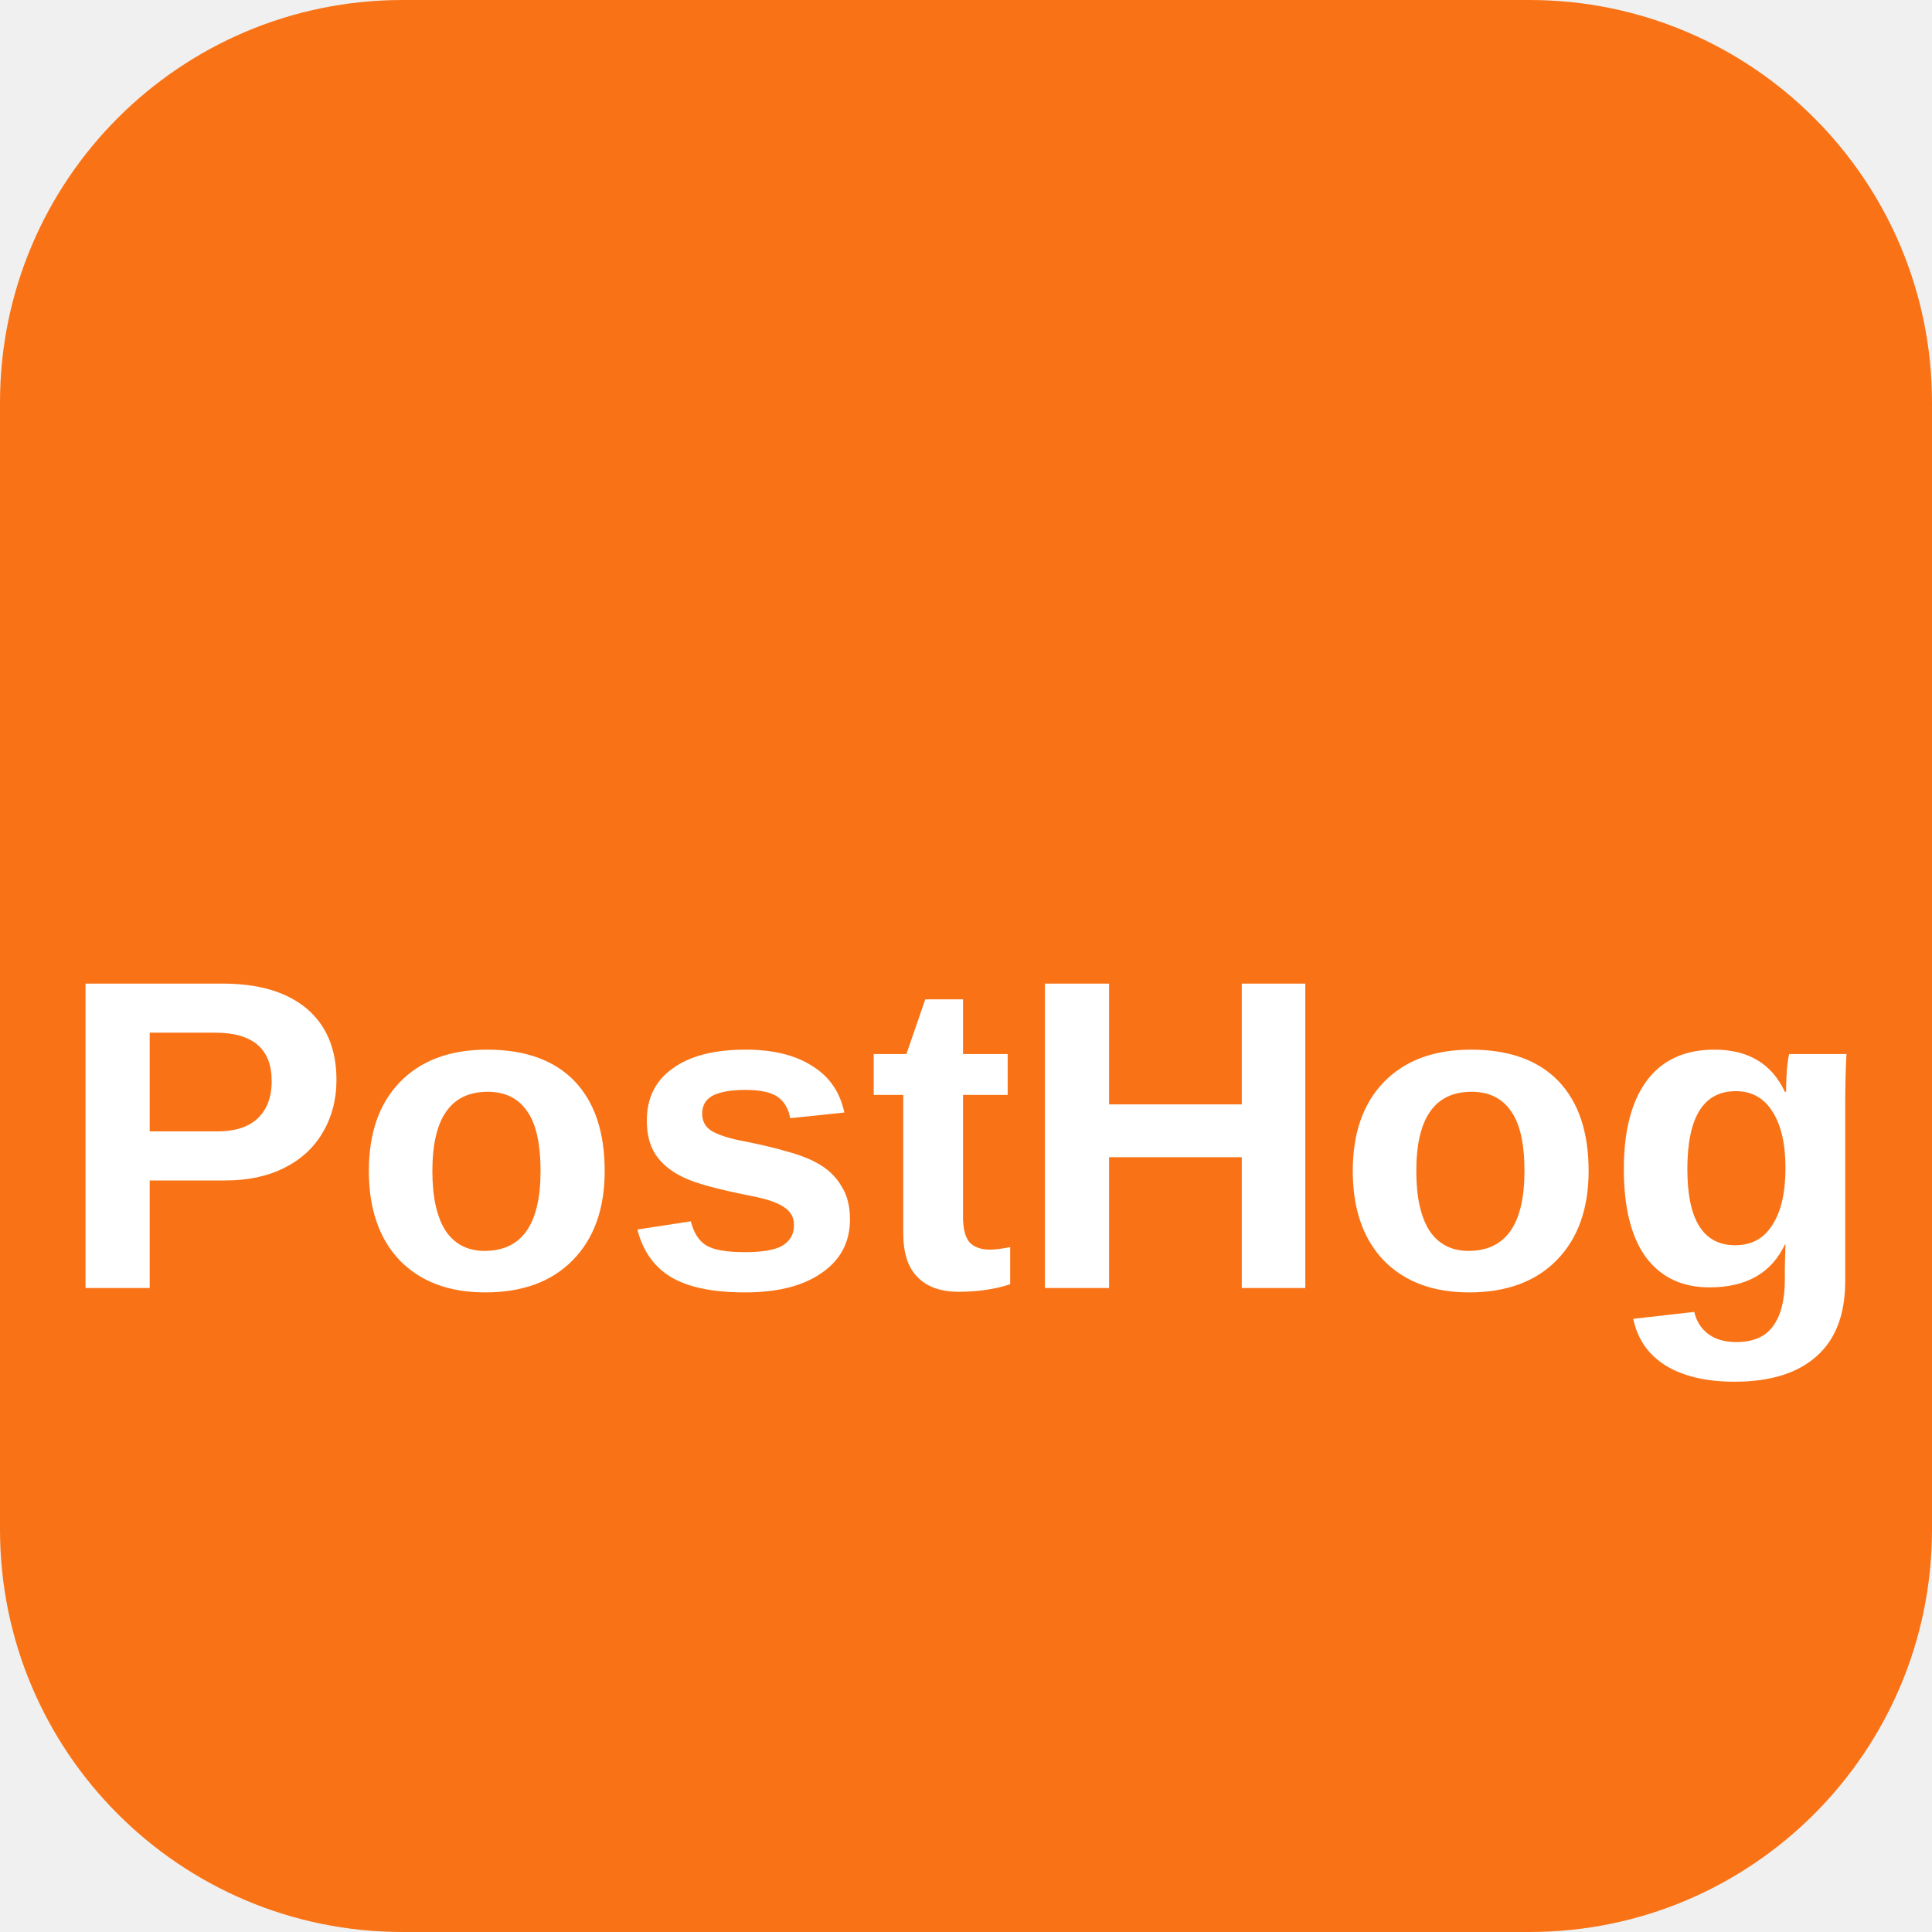
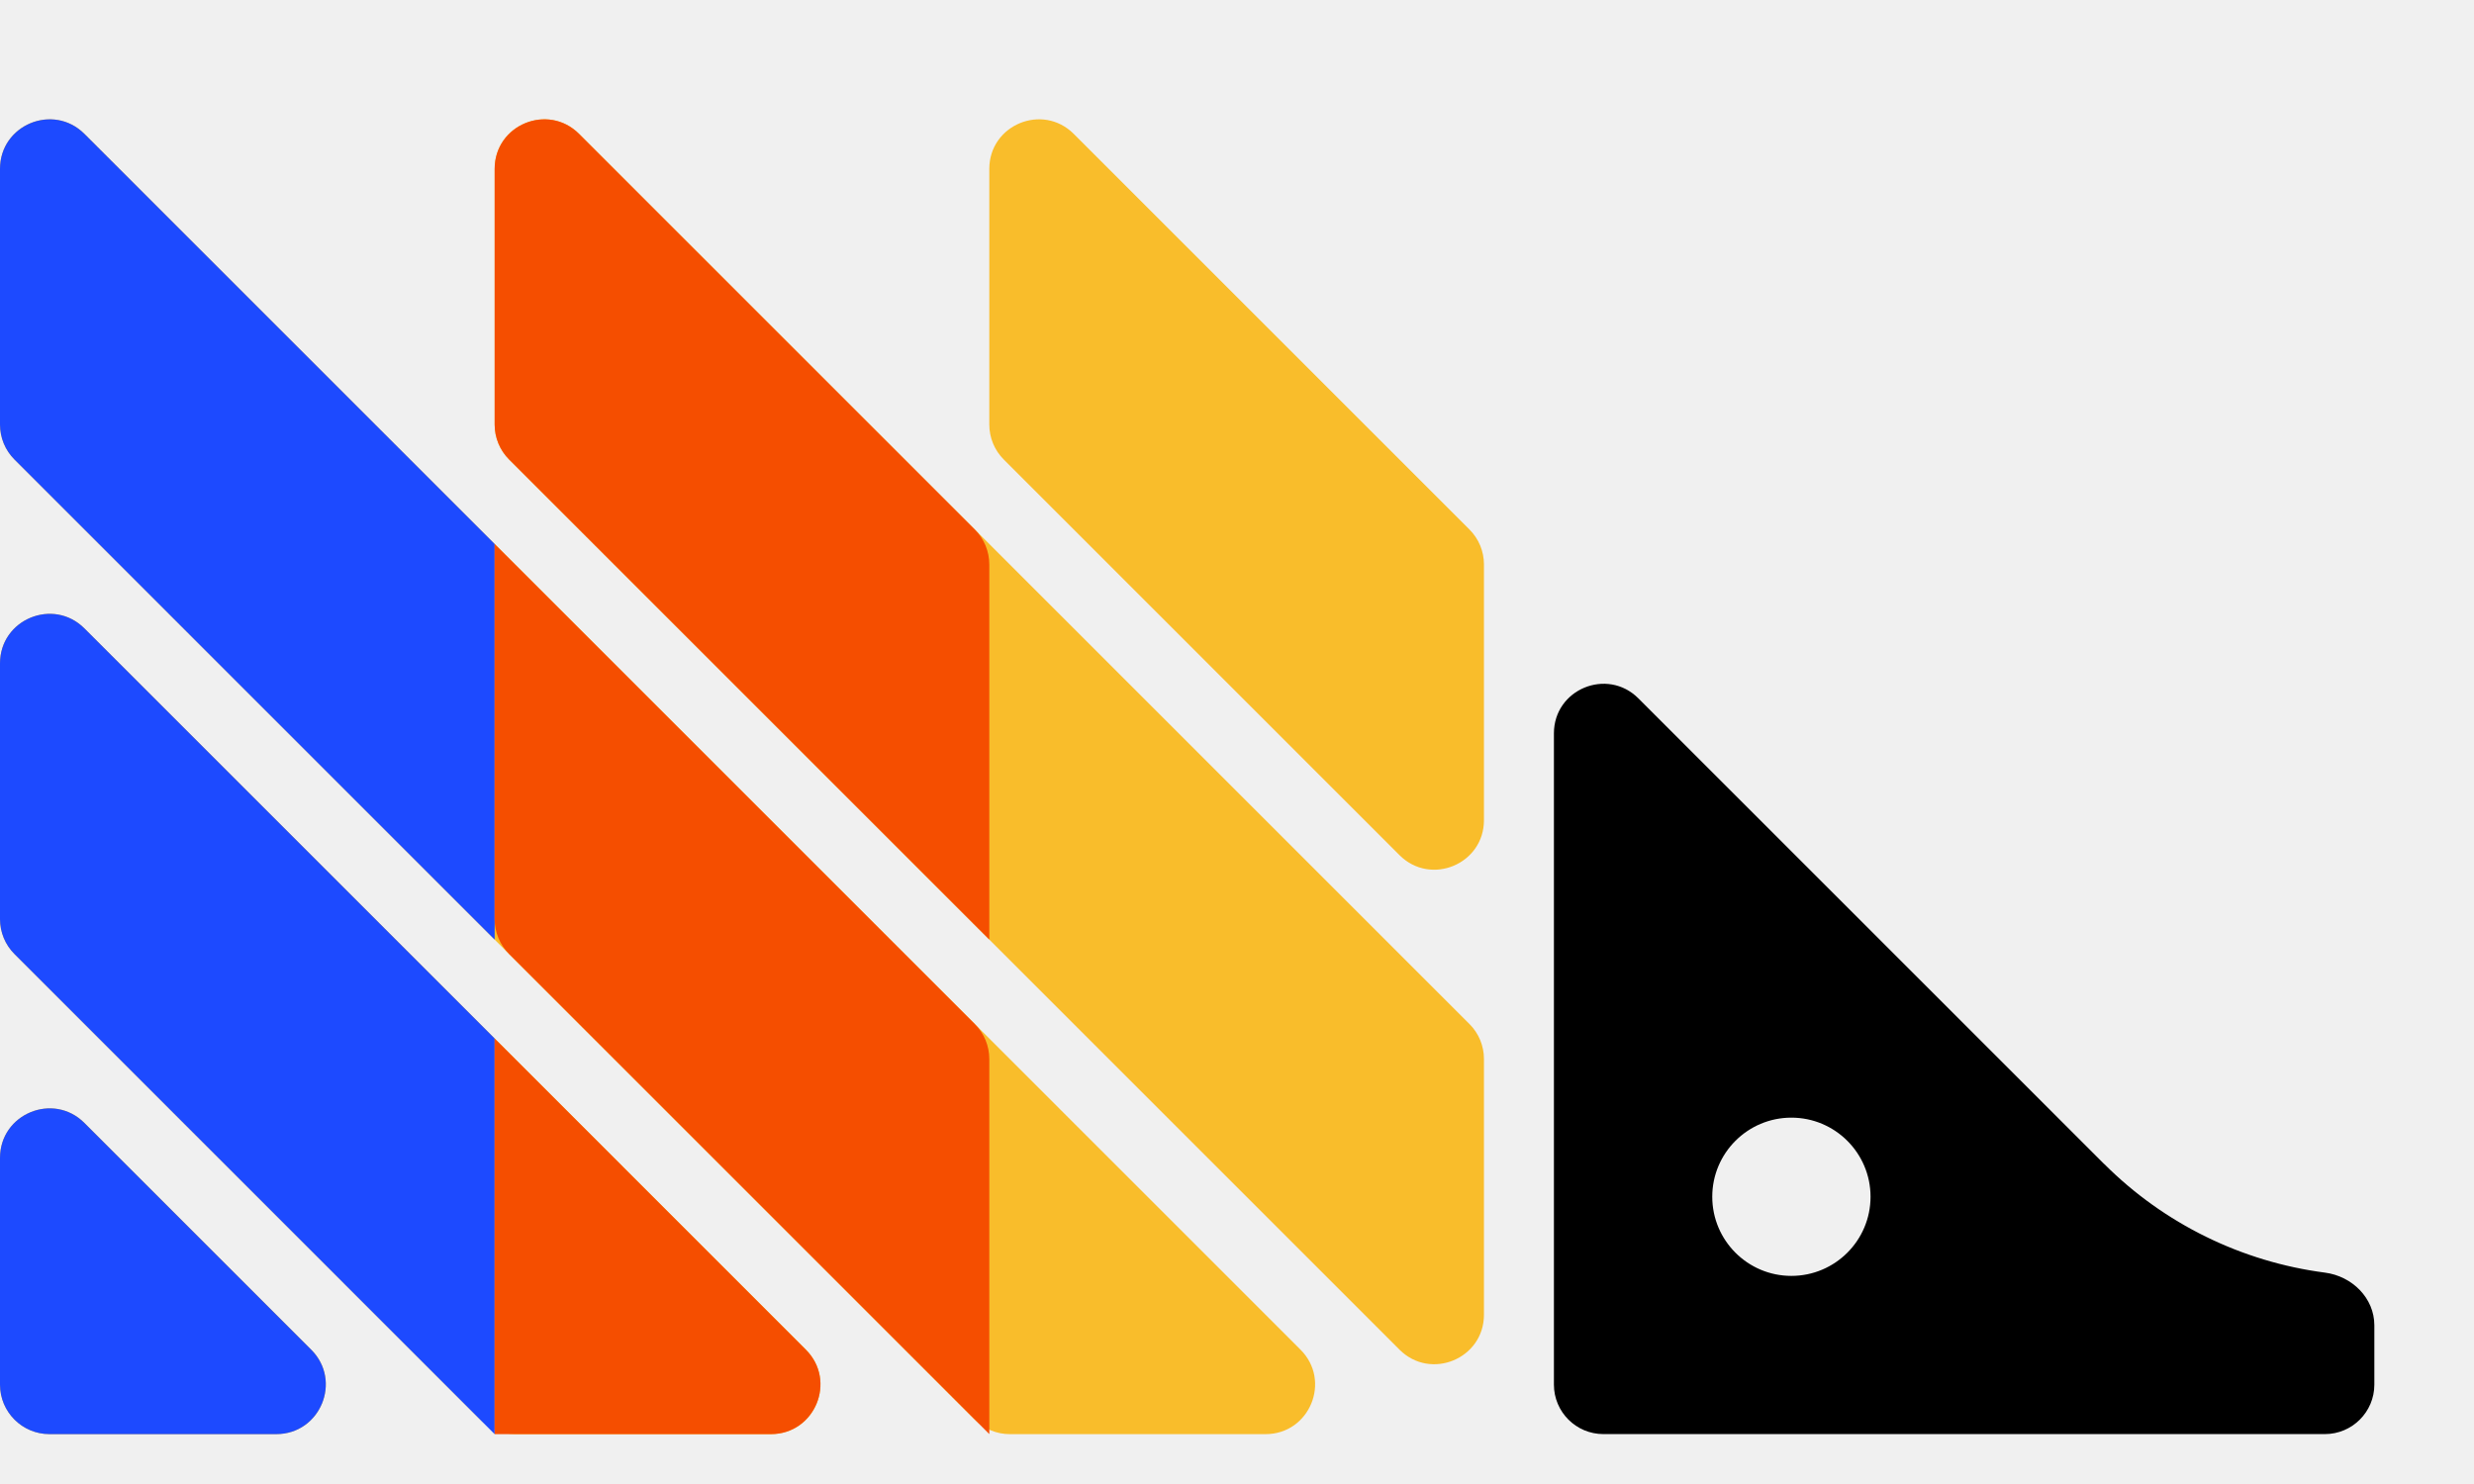
- <svg xmlns="http://www.w3.org/2000/svg" width="48" height="48" viewBox="0 0 48 48">
-   <rect width="48" height="48" rx="10" fill="#f97316" />
-   <text x="24" y="32" font-family="Arial,sans-serif" font-weight="bold" font-size="11" fill="#fff" text-anchor="middle">PostHog</text>
+ <svg xmlns="http://www.w3.org/2000/svg" width="50" height="30" viewBox="0 0 50 30" fill="none">
+   <path d="M10.891 17.206c-.368.737-1.42.737-1.789 0L8.221 15.443c-.141-.281-.141-.613 0-.894l.881-1.763c.369-.737 1.42-.737 1.789 0l.881 1.763c.141.281.141.613 0 .894l-.881 1.763zM10.891 27.203c-.368.737-1.42.737-1.789 0L8.221 25.44c-.141-.281-.141-.613 0-.894l.881-1.763c.369-.737 1.42-.737 1.789 0l.881 1.763c.141.281.141.613 0 .894l-.881 1.763z" fill="#1D4AFF" />
+   <path d="M0 23.408c0-.891 1.077-1.337 1.707-.707l4.583 4.583c.63.63.184 1.707-.707 1.707H1c-.552 0-1-.448-1-1v-4.583zm0-4.828c0 .265.105.52.293.707l9.411 9.411c.188.188.442.293.707.293h5.169c.891 0 1.337-1.077.707-1.707L1.707 12.704C1.077 12.074 0 12.52 0 13.411v5.169zm0-9.997c0 .265.105.52.293.707L19.701 28.699c.188.188.442.293.707.293h5.169c.891 0 1.337-1.077.707-1.707L1.707 2.707C1.077 2.077 0 2.523 0 3.414v5.169zm9.997 0c0 .265.105.52.293.707l17.994 17.994c.63.63 1.707.184 1.707-.707v-5.169c0-.265-.105-.52-.293-.707l-17.994-17.994c-.63-.63-1.707-.184-1.707.707v5.169zm11.704-5.876c-.63-.63-1.707-.184-1.707.707v5.169c0 .265.105.52.293.707l7.997 7.997c.63.63 1.707.184 1.707-.707v-5.169c0-.265-.105-.52-.293-.707l-7.997-7.997z" fill="#F9BD2B" />
+   <path d="M42.525 23.531l-9.413-9.413c-.63-.63-1.707-.184-1.707.707v13.166c0 .552.448 1 1 1h14.581c.552 0 1-.448 1-1v-1.199c0-.552-.45-.993-.997-1.065-1.681-.219-3.253-.986-4.463-2.197zm-6.321 2.262c-.883 0-1.599-.717-1.599-1.6 0-.883.717-1.599 1.599-1.599.883 0 1.6.717 1.6 1.599 0 .883-.717 1.6-1.6 1.6z" fill="#000" />
+   <path d="M0 27.992c0 .552.448 1 1 1h4.583c.891 0 1.337-1.077.707-1.707l-4.583-4.583C1.077 22.071 0 22.517 0 23.408v4.583zM9.997 10.997L1.707 2.707C1.077 2.077 0 2.523 0 3.414v5.169c0 .265.105.52.293.707L9.997 18.995V10.997zM1.707 12.704C1.077 12.074 0 12.52 0 13.411v5.169c0 .265.105.52.293.707L9.997 28.992V20.994l-8.29-8.29z" fill="#1D4AFF" />
+   <path d="M19.994 11.411c0-.265-.105-.52-.293-.707l-7.997-7.997c-.63-.63-1.707-.184-1.707.707v5.169c0 .265.105.52.293.707l9.704 9.704v-7.583zM9.997 28.992h5.583c.891 0 1.337-1.077.707-1.707L9.997 20.994v7.998zM9.997 10.997v7.583c0 .265.105.52.293.707l9.704 9.704v-7.583c0-.265-.105-.52-.293-.707L9.997 10.997z" fill="#F54E00" />
</svg>
